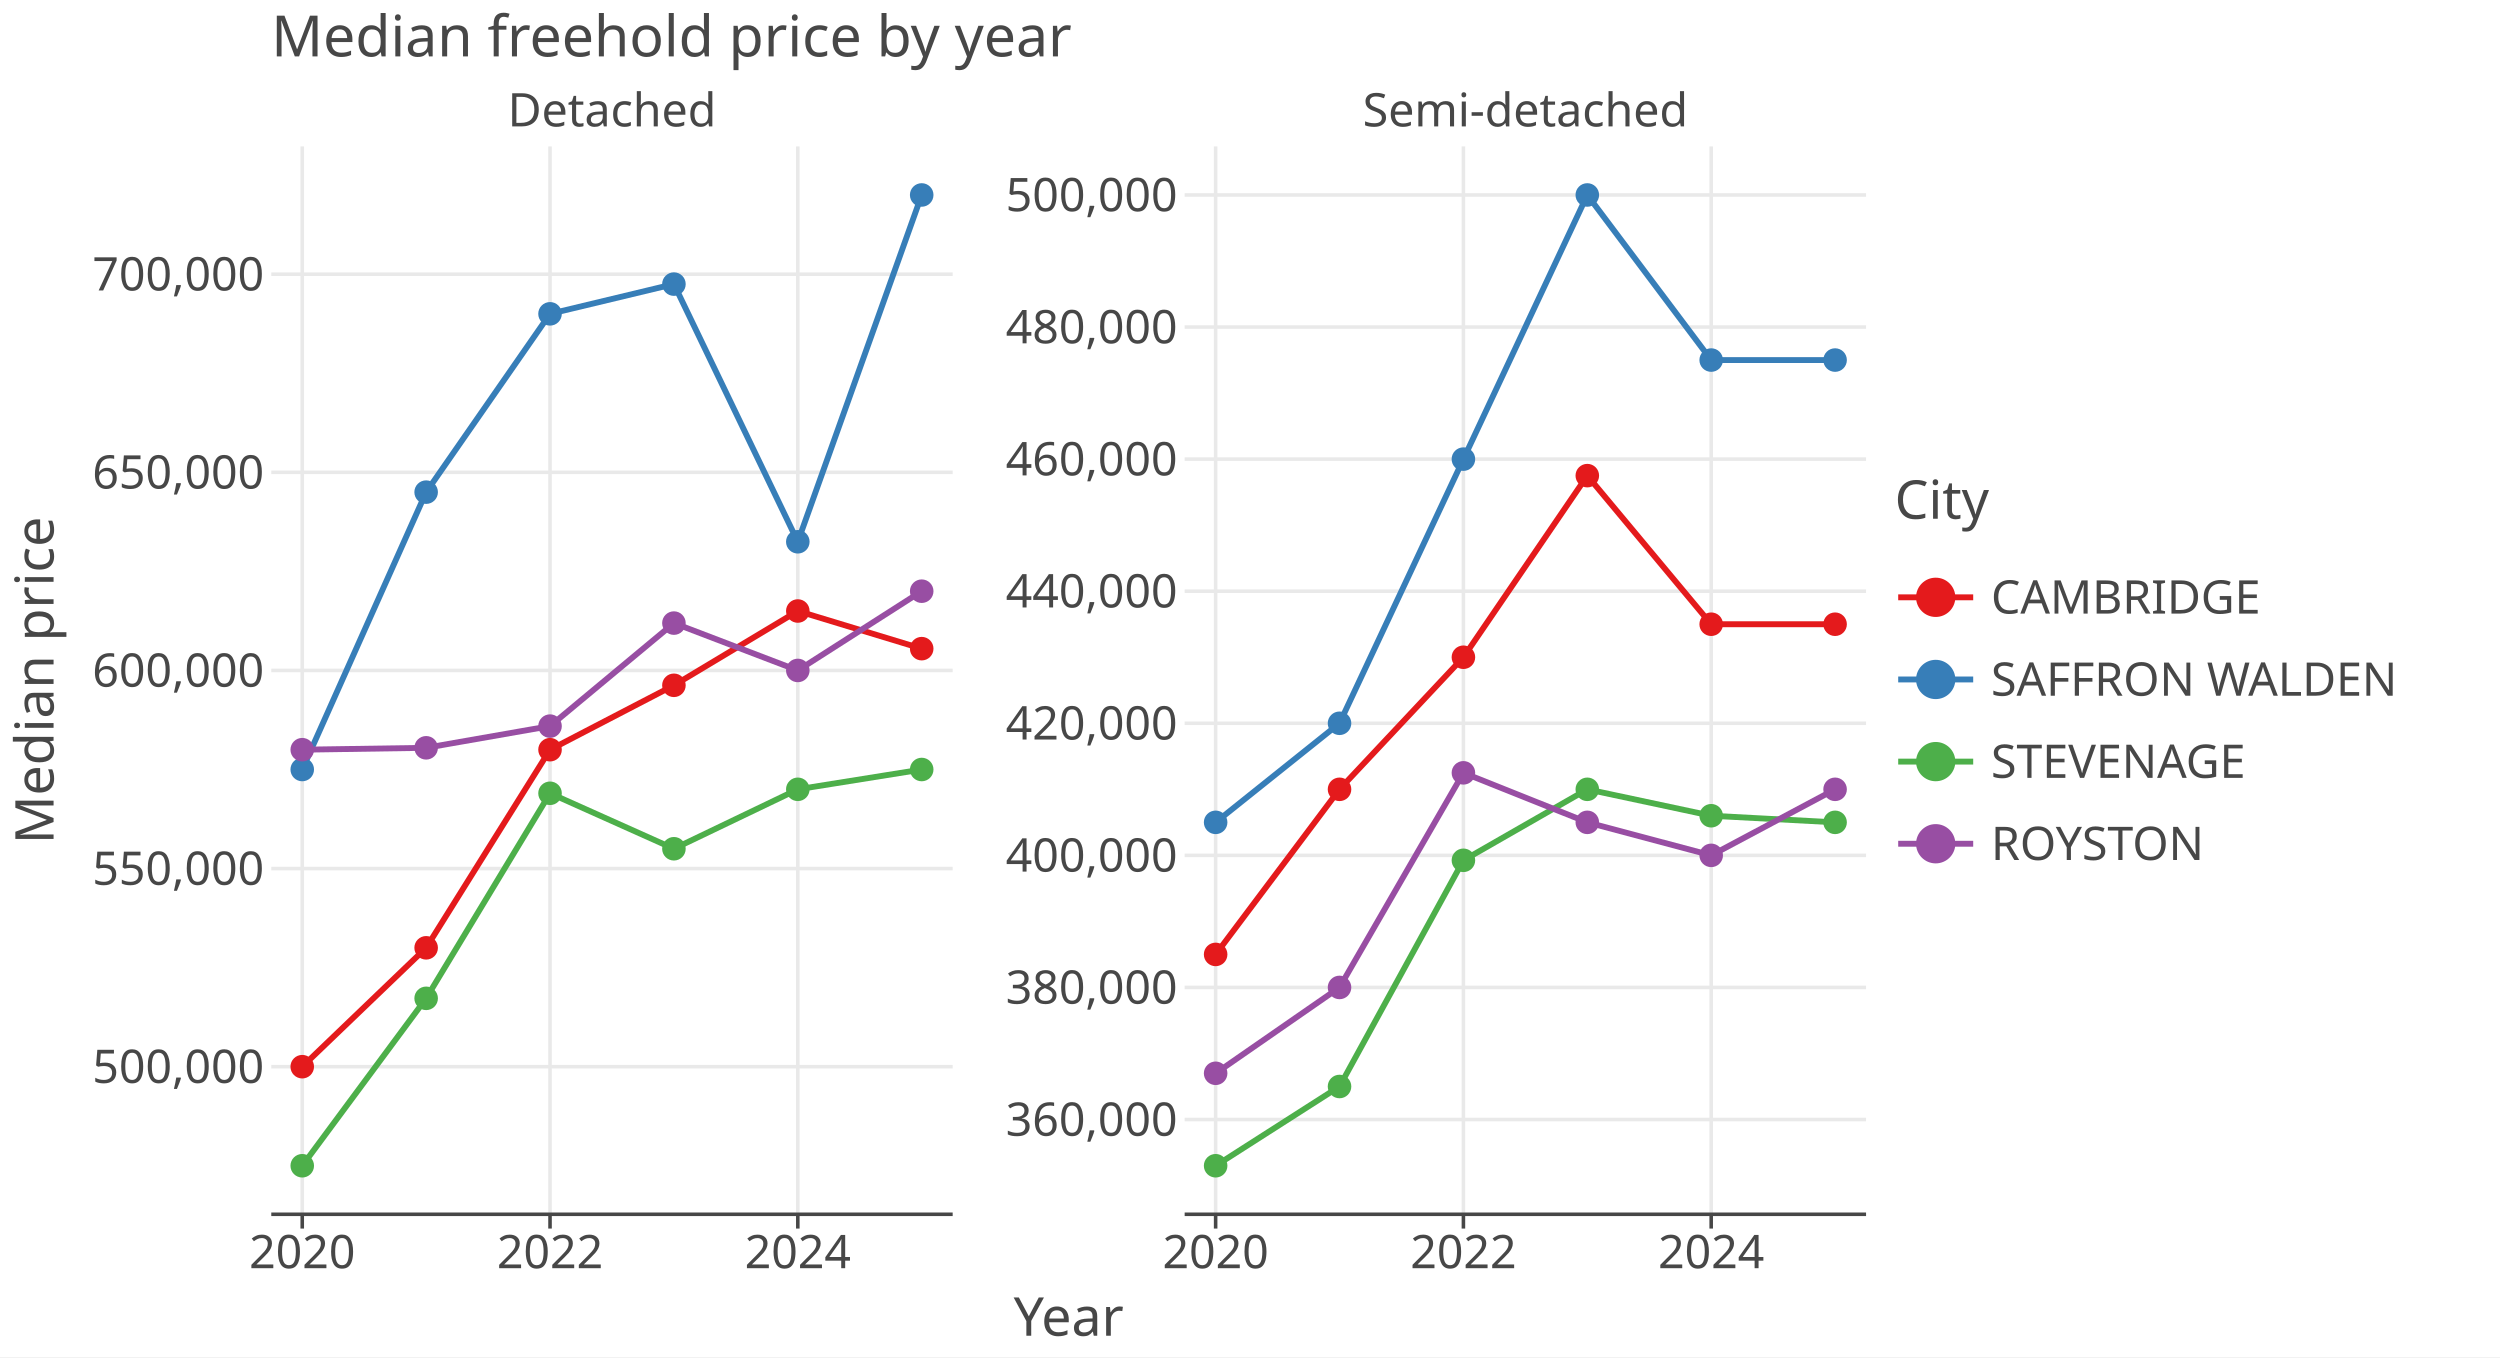
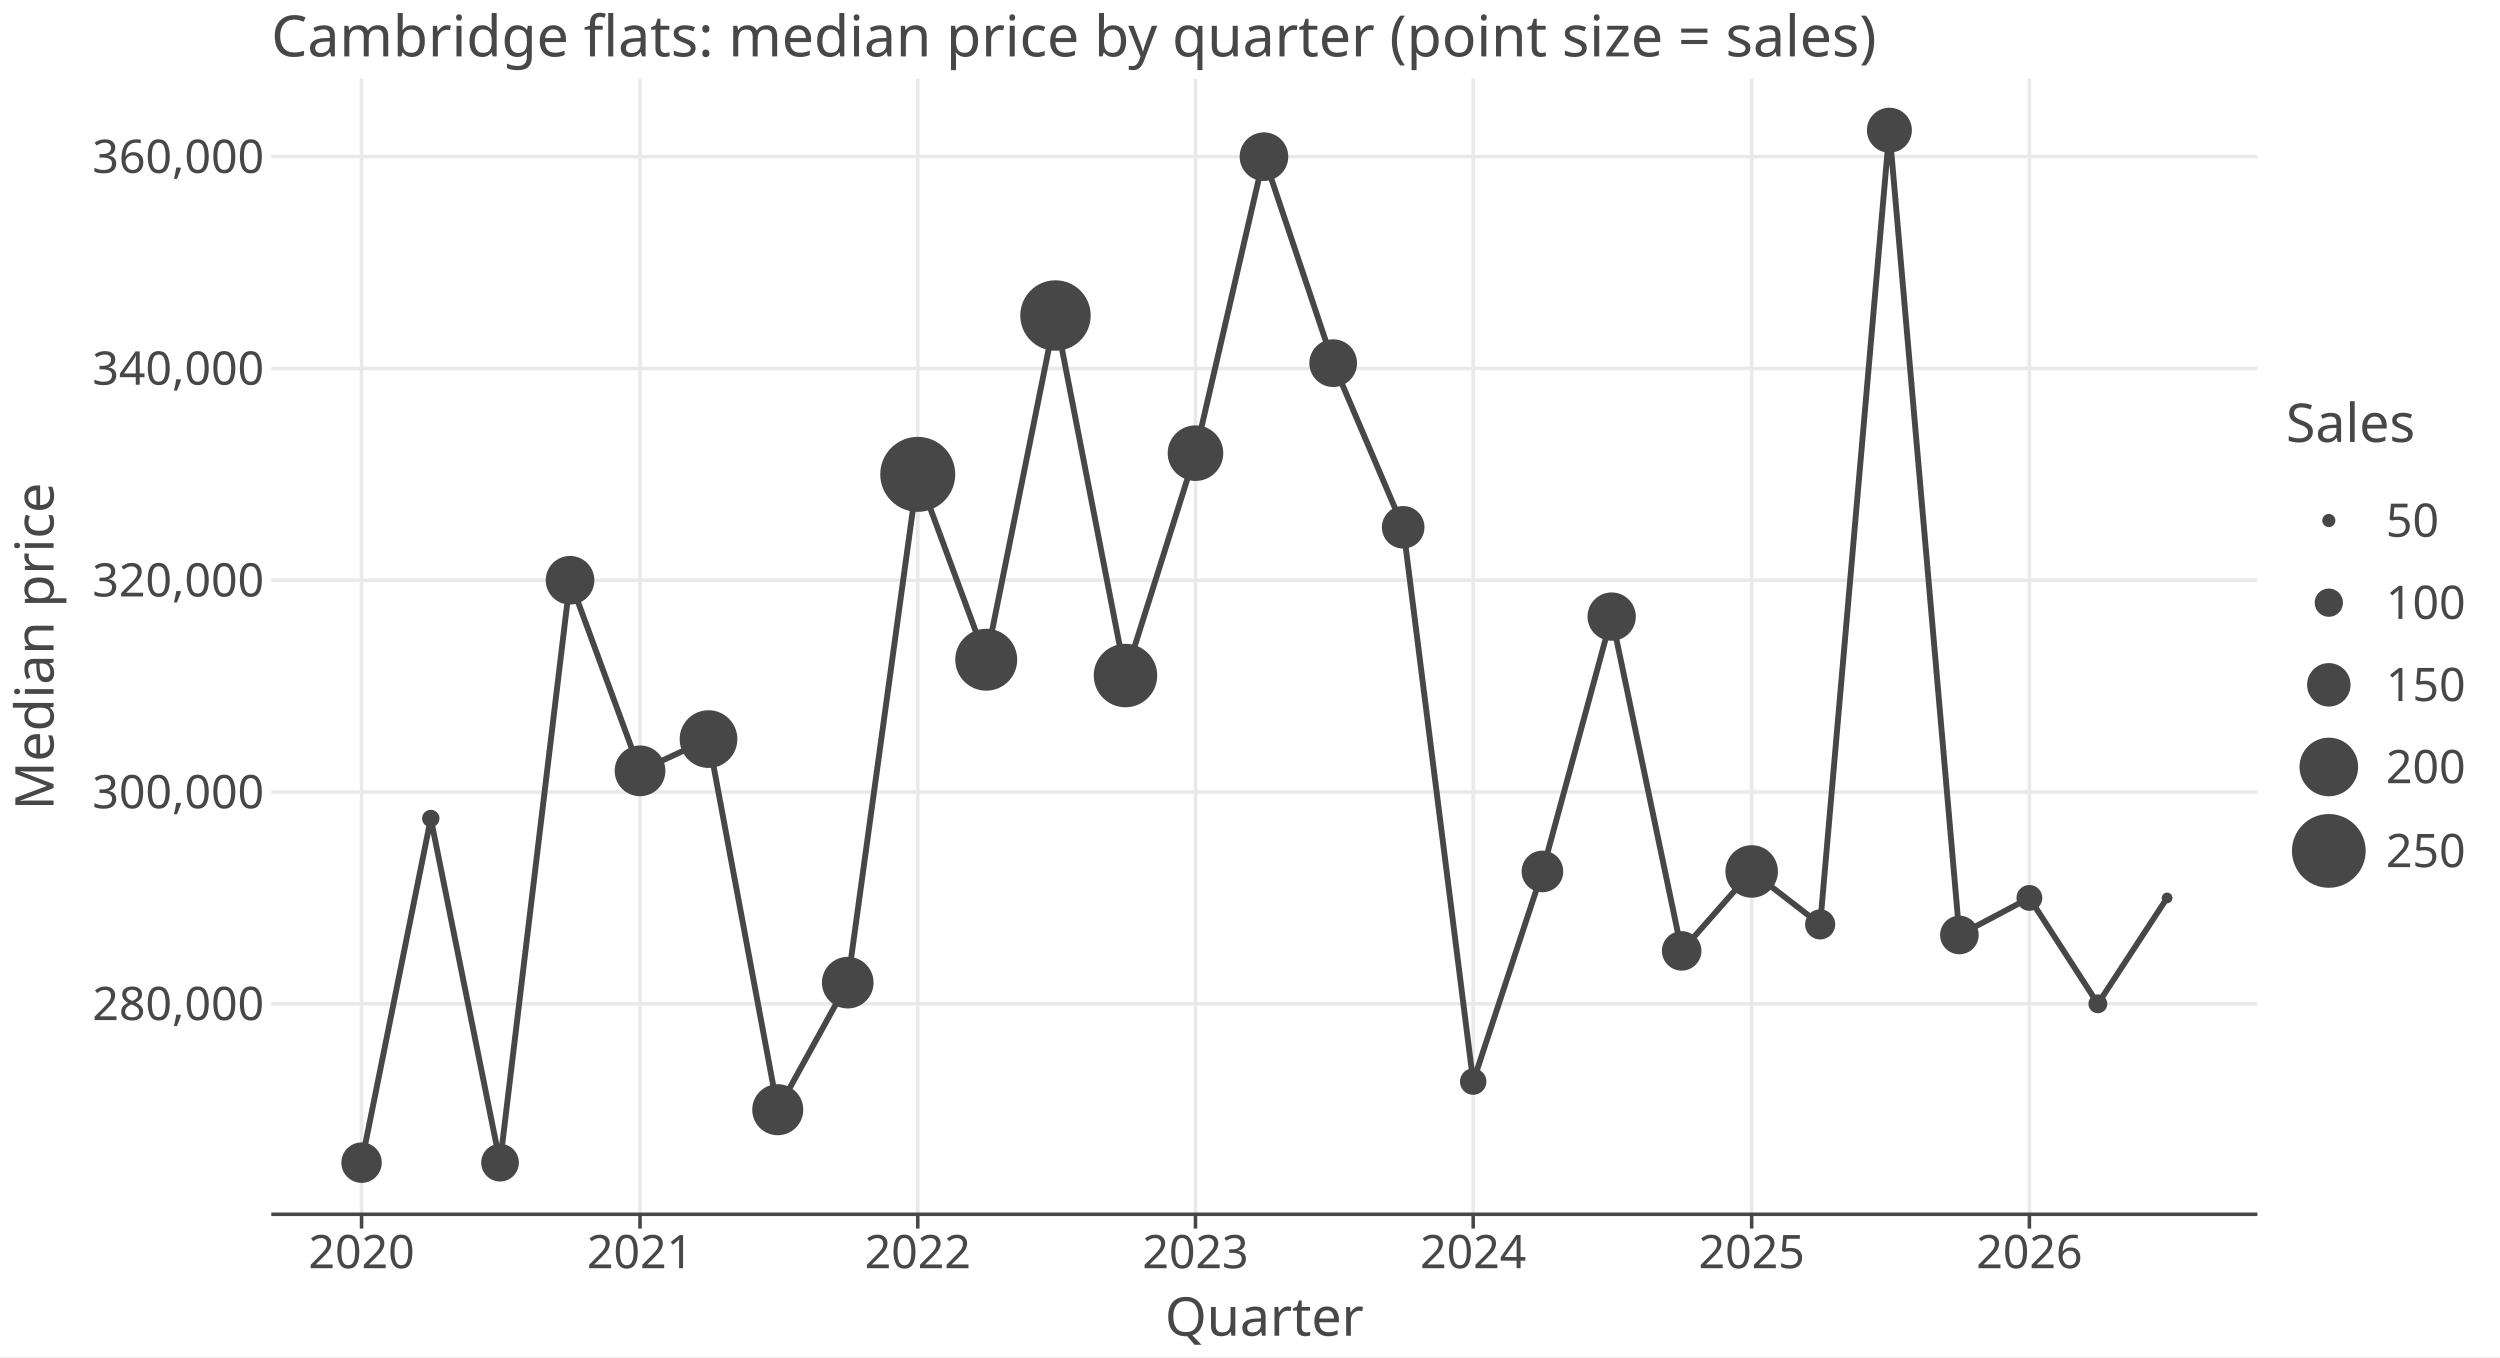
<svg xmlns="http://www.w3.org/2000/svg" display="block" class="plt-container" width="700.0" height="380.0">
  <style type="text/css">
  .plt-container {
   font-family: sans-serif;
   user-select: none;
   -webkit-user-select: none;
   -moz-user-select: none;
   -ms-user-select: none;
}
text {
   text-rendering: optimizeLegibility;
}
- #prNq7WA .plot-title {
+ #pZ6TcdP .plot-title {
fill:#474747;
font-weight: normal;
font-style: normal;
font-family: sans-serif;
font-size: 16.0px;

}
- #prNq7WA .plot-subtitle {
+ #pZ6TcdP .plot-subtitle {
fill:#474747;
font-weight: normal;
font-style: normal;
font-family: sans-serif;
font-size: 15.0px;

}
- #prNq7WA .plot-caption {
- fill:#474747;
- font-weight: normal;
- font-style: normal;
- font-family: sans-serif;
- font-size: 13.0px;
- 
- }
- #prNq7WA .plot-tag {
+ #pZ6TcdP .plot-caption {
+ fill:#474747;
+ font-weight: normal;
+ font-style: normal;
+ font-family: sans-serif;
+ font-size: 13.0px;
+ 
+ }
+ #pZ6TcdP .plot-tag {
fill:#474747;
font-weight: normal;
font-style: normal;
font-family: sans-serif;
font-size: 16.0px;

}
- #prNq7WA .hyperlink-element {
+ #pZ6TcdP .hyperlink-element {
fill:#118ed8;
font-weight: normal;
font-style: normal;

}
- #prNq7WA .legend-title {
+ #pZ6TcdP .legend-title {
fill:#474747;
font-weight: normal;
font-style: normal;
font-family: sans-serif;
font-size: 15.0px;

}
- #prNq7WA .legend-item {
- fill:#474747;
- font-weight: normal;
- font-style: normal;
- font-family: sans-serif;
- font-size: 13.0px;
- 
- }
- #prNq7WA .axis-title-x {
+ #pZ6TcdP .legend-item {
+ fill:#474747;
+ font-weight: normal;
+ font-style: normal;
+ font-family: sans-serif;
+ font-size: 13.0px;
+ 
+ }
+ #pZ6TcdP .axis-title-x {
fill:#474747;
font-weight: normal;
font-style: normal;
font-family: sans-serif;
font-size: 15.0px;

}
- #prNq7WA .axis-text-x {
- fill:#474747;
- font-weight: normal;
- font-style: normal;
- font-family: sans-serif;
- font-size: 13.0px;
- 
- }
- #dluvT5p .axis-tooltip-text-x {
+ #pZ6TcdP .axis-text-x {
+ fill:#474747;
+ font-weight: normal;
+ font-style: normal;
+ font-family: sans-serif;
+ font-size: 13.0px;
+ 
+ }
+ #du26a43 .axis-tooltip-text-x {
fill:#ffffff;
font-weight: normal;
font-style: normal;
font-family: sans-serif;
font-size: 13.0px;

}
- #prNq7WA .axis-title-y {
+ #pZ6TcdP .axis-title-y {
fill:#474747;
font-weight: normal;
font-style: normal;
font-family: sans-serif;
font-size: 15.0px;

}
- #prNq7WA .axis-text-y {
- fill:#474747;
- font-weight: normal;
- font-style: normal;
- font-family: sans-serif;
- font-size: 13.0px;
- 
- }
- #dluvT5p .axis-tooltip-text-y {
+ #pZ6TcdP .axis-text-y {
+ fill:#474747;
+ font-weight: normal;
+ font-style: normal;
+ font-family: sans-serif;
+ font-size: 13.0px;
+ 
+ }
+ #du26a43 .axis-tooltip-text-y {
fill:#ffffff;
font-weight: normal;
font-style: normal;
font-family: sans-serif;
font-size: 13.0px;

}
- #prNq7WA .facet-strip-text-x {
- fill:#474747;
- font-weight: normal;
- font-style: normal;
- font-family: sans-serif;
- font-size: 13.0px;
- 
- }
- #prNq7WA .facet-strip-text-y {
- fill:#474747;
- font-weight: normal;
- font-style: normal;
- font-family: sans-serif;
- font-size: 13.0px;
- 
- }
- #dluvT5p .tooltip-text {
- fill:#474747;
- font-weight: normal;
- font-style: normal;
- font-family: sans-serif;
- font-size: 13.0px;
- 
- }
- #dluvT5p .tooltip-title {
+ #pZ6TcdP .facet-strip-text-x {
+ fill:#474747;
+ font-weight: normal;
+ font-style: normal;
+ font-family: sans-serif;
+ font-size: 13.0px;
+ 
+ }
+ #pZ6TcdP .facet-strip-text-y {
+ fill:#474747;
+ font-weight: normal;
+ font-style: normal;
+ font-family: sans-serif;
+ font-size: 13.0px;
+ 
+ }
+ #du26a43 .tooltip-text {
+ fill:#474747;
+ font-weight: normal;
+ font-style: normal;
+ font-family: sans-serif;
+ font-size: 13.0px;
+ 
+ }
+ #du26a43 .tooltip-title {
fill:#474747;
font-weight: bold;
font-style: normal;
font-family: sans-serif;
font-size: 13.0px;

}
- #dluvT5p .tooltip-label {
+ #du26a43 .tooltip-label {
fill:#474747;
font-weight: bold;
font-style: normal;
font-family: sans-serif;
font-size: 13.0px;

}

  </style>
-   <g id="prNq7WA">
+   <g id="pZ6TcdP">
    <path fill-rule="evenodd" fill="rgb(255,255,255)" fill-opacity="1.0" d="M0.0 0.0 L0.0 380.0 L700.0 380.0 L700.0 0.0 Z">
    </path>
    <g transform="translate(21.0 22.0 ) ">
      <g>
-         <g transform="translate(54.95712 19.0 ) ">
+         <g transform="translate(54.95712 0.0 ) ">
          <g>
-             <line x1="8.672" y1="0.0" x2="8.672" y2="299.0" stroke="rgb(233,233,233)" stroke-opacity="1.0" stroke-width="1.0" fill="none">
-             </line>
-             <line x1="78.051" y1="0.0" x2="78.051" y2="299.0" stroke="rgb(233,233,233)" stroke-opacity="1.0" stroke-width="1.0" fill="none">
-             </line>
-             <line x1="147.429" y1="0.0" x2="147.429" y2="299.0" stroke="rgb(233,233,233)" stroke-opacity="1.0" stroke-width="1.0" fill="none">
-             </line>
-           </g>
-         </g>
-         <g transform="translate(54.95712 19.0 ) ">
+             <line x1="25.278" y1="0.0" x2="25.278" y2="318.0" stroke="rgb(233,233,233)" stroke-opacity="1.0" stroke-width="1.0" fill="none">
+             </line>
+             <line x1="103.252" y1="0.0" x2="103.252" y2="318.0" stroke="rgb(233,233,233)" stroke-opacity="1.0" stroke-width="1.0" fill="none">
+             </line>
+             <line x1="181.013" y1="0.0" x2="181.013" y2="318.0" stroke="rgb(233,233,233)" stroke-opacity="1.0" stroke-width="1.0" fill="none">
+             </line>
+             <line x1="258.775" y1="0.0" x2="258.775" y2="318.0" stroke="rgb(233,233,233)" stroke-opacity="1.0" stroke-width="1.0" fill="none">
+             </line>
+             <line x1="336.536" y1="0.0" x2="336.536" y2="318.0" stroke="rgb(233,233,233)" stroke-opacity="1.0" stroke-width="1.0" fill="none">
+             </line>
+             <line x1="414.511" y1="0.0" x2="414.511" y2="318.0" stroke="rgb(233,233,233)" stroke-opacity="1.0" stroke-width="1.0" fill="none">
+             </line>
+             <line x1="492.272" y1="0.0" x2="492.272" y2="318.0" stroke="rgb(233,233,233)" stroke-opacity="1.0" stroke-width="1.0" fill="none">
+             </line>
+           </g>
+         </g>
+         <g transform="translate(54.95712 0.0 ) ">
          <g>
-             <line x1="0.0" y1="257.672" x2="190.791" y2="257.672" stroke="rgb(233,233,233)" stroke-opacity="1.0" stroke-width="1.0" fill="none">
-             </line>
-             <line x1="0.0" y1="202.199" x2="190.791" y2="202.199" stroke="rgb(233,233,233)" stroke-opacity="1.0" stroke-width="1.0" fill="none">
-             </line>
-             <line x1="0.0" y1="146.725" x2="190.791" y2="146.725" stroke="rgb(233,233,233)" stroke-opacity="1.0" stroke-width="1.0" fill="none">
-             </line>
-             <line x1="0.0" y1="91.251" x2="190.791" y2="91.251" stroke="rgb(233,233,233)" stroke-opacity="1.0" stroke-width="1.0" fill="none">
-             </line>
-             <line x1="0.0" y1="35.778" x2="190.791" y2="35.778" stroke="rgb(233,233,233)" stroke-opacity="1.0" stroke-width="1.0" fill="none">
+             <line x1="0.0" y1="259.07" x2="556.111" y2="259.07" stroke="rgb(233,233,233)" stroke-opacity="1.0" stroke-width="1.0" fill="none">
+             </line>
+             <line x1="0.0" y1="199.769" x2="556.111" y2="199.769" stroke="rgb(233,233,233)" stroke-opacity="1.0" stroke-width="1.0" fill="none">
+             </line>
+             <line x1="0.0" y1="140.469" x2="556.111" y2="140.469" stroke="rgb(233,233,233)" stroke-opacity="1.0" stroke-width="1.0" fill="none">
+             </line>
+             <line x1="0.0" y1="81.168" x2="556.111" y2="81.168" stroke="rgb(233,233,233)" stroke-opacity="1.0" stroke-width="1.0" fill="none">
+             </line>
+             <line x1="0.0" y1="21.867" x2="556.111" y2="21.867" stroke="rgb(233,233,233)" stroke-opacity="1.0" stroke-width="1.0" fill="none">
            </line>
          </g>
        </g>
      </g>
-       <g clip-path="url(#ciyIF1O)" clip-bounds-jfx="[rect (54.957, 19.0), (190.791, 299.0)]">
-         <g transform="translate(54.95712 19.0 ) ">
+       <g clip-path="url(#csdDZwF)" clip-bounds-jfx="[rect (54.957, 0.0), (556.111, 318.0)]">
+         <g transform="translate(54.95712 0.0 ) ">
          <g>
            <g buffered-rendering="static">
              <g>
-                 <path d="M8.672 257.672 L8.672 257.672 L43.362 224.388 L78.051 168.914 L112.74 150.885 L147.429 130.083 L182.118 140.623 " fill="none" stroke-width="1.65" stroke="rgb(228,26,28)" stroke-opacity="1.0">
-                 </path>
-               </g>
-               <g>
-                 <path d="M8.672 174.462 L8.672 174.462 L43.362 96.799 L78.051 46.872 L112.74 38.551 L147.429 110.695 L182.118 13.591 " fill="none" stroke-width="1.65" stroke="rgb(55,126,184)" stroke-opacity="1.0">
-                 </path>
-               </g>
-               <g>
-                 <path d="M8.672 285.409 L8.672 285.409 L43.362 238.534 L78.051 181.119 L112.74 196.651 L147.429 180.009 L182.118 174.462 " fill="none" stroke-width="1.65" stroke="rgb(77,175,74)" stroke-opacity="1.0">
-                 </path>
-               </g>
-               <g>
-                 <path d="M8.672 168.914 L8.672 168.914 L43.362 168.387 L78.051 162.313 L112.74 133.467 L147.429 146.725 L182.118 124.535 " fill="none" stroke-width="1.65" stroke="rgb(152,78,163)" stroke-opacity="1.0">
+                 <path d="M25.278 303.545 L25.278 303.545 L44.665 207.182 L64.052 303.545 L83.652 140.469 L103.252 193.839 L122.426 184.944 L141.813 288.72 L161.413 253.14 L181.013 110.818 L200.188 162.721 L219.575 66.343 L239.175 167.154 L258.775 104.888 L277.949 21.867 L297.336 79.685 L316.936 125.643 L336.536 280.848 L355.923 222.007 L375.31 150.647 L394.91 244.245 L414.511 222.007 L433.685 236.832 L453.072 14.455 L472.672 239.797 L492.272 229.42 L511.446 259.07 L530.833 229.42 " fill="none" stroke-width="1.65" stroke="rgb(71,71,71)" stroke-opacity="1.0">
                </path>
              </g>
            </g>
            <g buffered-rendering="static">
              <g>
                <g>
-                   <circle fill="#e41a1c" stroke="#000000" stroke-opacity="0.0" stroke-width="0.0" cx="112.74" cy="150.885" r="3.3" />
-                   <circle fill="#377eb8" stroke="#000000" stroke-opacity="0.0" stroke-width="0.0" cx="182.118" cy="13.591" r="3.3" />
-                   <circle fill="#4daf4a" stroke="#000000" stroke-opacity="0.0" stroke-width="0.0" cx="78.051" cy="181.119" r="3.3" />
-                   <circle fill="#e41a1c" stroke="#000000" stroke-opacity="0.0" stroke-width="0.0" cx="78.051" cy="168.914" r="3.3" />
-                   <circle fill="#4daf4a" stroke="#000000" stroke-opacity="0.0" stroke-width="0.0" cx="8.672" cy="285.409" r="3.3" />
-                   <circle fill="#377eb8" stroke="#000000" stroke-opacity="0.0" stroke-width="0.0" cx="8.672" cy="174.462" r="3.3" />
-                   <circle fill="#e41a1c" stroke="#000000" stroke-opacity="0.0" stroke-width="0.0" cx="147.429" cy="130.083" r="3.3" />
-                   <circle fill="#984ea3" stroke="#000000" stroke-opacity="0.0" stroke-width="0.0" cx="112.74" cy="133.467" r="3.3" />
-                   <circle fill="#984ea3" stroke="#000000" stroke-opacity="0.0" stroke-width="0.0" cx="147.429" cy="146.725" r="3.3" />
-                   <circle fill="#4daf4a" stroke="#000000" stroke-opacity="0.0" stroke-width="0.0" cx="147.429" cy="180.009" r="3.3" />
-                   <circle fill="#377eb8" stroke="#000000" stroke-opacity="0.0" stroke-width="0.0" cx="112.74" cy="38.551" r="3.3" />
-                   <circle fill="#e41a1c" stroke="#000000" stroke-opacity="0.0" stroke-width="0.0" cx="182.118" cy="140.623" r="3.3" />
-                   <circle fill="#984ea3" stroke="#000000" stroke-opacity="0.0" stroke-width="0.0" cx="8.672" cy="168.914" r="3.3" />
-                   <circle fill="#377eb8" stroke="#000000" stroke-opacity="0.0" stroke-width="0.0" cx="147.429" cy="110.695" r="3.3" />
-                   <circle fill="#377eb8" stroke="#000000" stroke-opacity="0.0" stroke-width="0.0" cx="43.362" cy="96.799" r="3.3" />
-                   <circle fill="#377eb8" stroke="#000000" stroke-opacity="0.0" stroke-width="0.0" cx="78.051" cy="46.872" r="3.3" />
-                   <circle fill="#e41a1c" stroke="#000000" stroke-opacity="0.0" stroke-width="0.0" cx="8.672" cy="257.672" r="3.3" />
-                   <circle fill="#e41a1c" stroke="#000000" stroke-opacity="0.0" stroke-width="0.0" cx="43.362" cy="224.388" r="3.3" />
-                   <circle fill="#984ea3" stroke="#000000" stroke-opacity="0.0" stroke-width="0.0" cx="78.051" cy="162.313" r="3.3" />
-                   <circle fill="#4daf4a" stroke="#000000" stroke-opacity="0.0" stroke-width="0.0" cx="43.362" cy="238.534" r="3.3" />
-                   <circle fill="#4daf4a" stroke="#000000" stroke-opacity="0.0" stroke-width="0.0" cx="182.118" cy="174.462" r="3.3" />
-                   <circle fill="#984ea3" stroke="#000000" stroke-opacity="0.0" stroke-width="0.0" cx="43.362" cy="168.387" r="3.3" />
-                   <circle fill="#984ea3" stroke="#000000" stroke-opacity="0.0" stroke-width="0.0" cx="182.118" cy="124.535" r="3.3" />
-                   <circle fill="#4daf4a" stroke="#000000" stroke-opacity="0.0" stroke-width="0.0" cx="112.74" cy="196.651" r="3.3" />
+                   <circle fill="#474747" stroke="#000000" stroke-opacity="0.0" stroke-width="0.0" cx="25.278" cy="303.545" r="5.66" />
+                   <circle fill="#474747" stroke="#000000" stroke-opacity="0.0" stroke-width="0.0" cx="44.665" cy="207.182" r="2.434" />
+                   <circle fill="#474747" stroke="#000000" stroke-opacity="0.0" stroke-width="0.0" cx="64.052" cy="303.545" r="5.278" />
+                   <circle fill="#474747" stroke="#000000" stroke-opacity="0.0" stroke-width="0.0" cx="83.652" cy="140.469" r="6.807" />
+                   <circle fill="#474747" stroke="#000000" stroke-opacity="0.0" stroke-width="0.0" cx="103.252" cy="193.839" r="7.104" />
+                   <circle fill="#474747" stroke="#000000" stroke-opacity="0.0" stroke-width="0.0" cx="122.426" cy="184.944" r="8.08" />
+                   <circle fill="#474747" stroke="#000000" stroke-opacity="0.0" stroke-width="0.0" cx="141.813" cy="288.72" r="7.146" />
+                   <circle fill="#474747" stroke="#000000" stroke-opacity="0.0" stroke-width="0.0" cx="161.413" cy="253.14" r="7.231" />
+                   <circle fill="#474747" stroke="#000000" stroke-opacity="0.0" stroke-width="0.0" cx="181.013" cy="110.818" r="10.5" />
+                   <circle fill="#474747" stroke="#000000" stroke-opacity="0.0" stroke-width="0.0" cx="200.188" cy="162.721" r="8.675" />
+                   <circle fill="#474747" stroke="#000000" stroke-opacity="0.0" stroke-width="0.0" cx="219.575" cy="66.343" r="9.863" />
+                   <circle fill="#474747" stroke="#000000" stroke-opacity="0.0" stroke-width="0.0" cx="239.175" cy="167.154" r="8.887" />
+                   <circle fill="#474747" stroke="#000000" stroke-opacity="0.0" stroke-width="0.0" cx="258.775" cy="104.888" r="7.783" />
+                   <circle fill="#474747" stroke="#000000" stroke-opacity="0.0" stroke-width="0.0" cx="277.949" cy="21.867" r="6.807" />
+                   <circle fill="#474747" stroke="#000000" stroke-opacity="0.0" stroke-width="0.0" cx="297.336" cy="79.685" r="6.679" />
+                   <circle fill="#474747" stroke="#000000" stroke-opacity="0.0" stroke-width="0.0" cx="316.936" cy="125.643" r="5.958" />
+                   <circle fill="#474747" stroke="#000000" stroke-opacity="0.0" stroke-width="0.0" cx="336.536" cy="280.848" r="3.708" />
+                   <circle fill="#474747" stroke="#000000" stroke-opacity="0.0" stroke-width="0.0" cx="355.923" cy="222.007" r="5.83" />
+                   <circle fill="#474747" stroke="#000000" stroke-opacity="0.0" stroke-width="0.0" cx="375.31" cy="150.647" r="6.764" />
+                   <circle fill="#474747" stroke="#000000" stroke-opacity="0.0" stroke-width="0.0" cx="394.91" cy="244.245" r="5.533" />
+                   <circle fill="#474747" stroke="#000000" stroke-opacity="0.0" stroke-width="0.0" cx="414.511" cy="222.007" r="7.358" />
+                   <circle fill="#474747" stroke="#000000" stroke-opacity="0.0" stroke-width="0.0" cx="433.685" cy="236.832" r="4.217" />
+                   <circle fill="#474747" stroke="#000000" stroke-opacity="0.0" stroke-width="0.0" cx="453.072" cy="14.455" r="6.297" />
+                   <circle fill="#474747" stroke="#000000" stroke-opacity="0.0" stroke-width="0.0" cx="472.672" cy="239.797" r="5.406" />
+                   <circle fill="#474747" stroke="#000000" stroke-opacity="0.0" stroke-width="0.0" cx="492.272" cy="229.42" r="3.623" />
+                   <circle fill="#474747" stroke="#000000" stroke-opacity="0.0" stroke-width="0.0" cx="511.446" cy="259.07" r="2.646" />
+                   <circle fill="#474747" stroke="#000000" stroke-opacity="0.0" stroke-width="0.0" cx="530.833" cy="229.42" r="1.5" />
                </g>
              </g>
            </g>
          </g>
        </g>
        <defs>
-           <clipPath id="cUyR7GL">
-             <rect x="54.957" y="19.0" width="190.791" height="299.0">
+           <clipPath id="cwlNaE6">
+             <rect x="54.957" y="0.0" width="556.111" height="318.0">
            </rect>
          </clipPath>
        </defs>
        <defs>
-           <clipPath id="ciyIF1O">
-             <rect x="54.957" y="19.0" width="190.791" height="299.0">
+           <clipPath id="csdDZwF">
+             <rect x="54.957" y="0.0" width="556.111" height="318.0">
            </rect>
          </clipPath>
        </defs>
      </g>
      <g>
        <g transform="translate(54.95712 318.0 ) ">
-           <g transform="translate(8.672302 0.0 ) ">
+           <g transform="translate(25.27776 0.0 ) ">
            <line stroke-width="1.0" stroke="rgb(71,71,71)" stroke-opacity="1.0" x2="0.0" y2="4.0">
            </line>
            <g transform="translate(0.0 6.0 ) ">
              <text style="font-size:13.0px;" y="0.0" class="axis-text-x" text-anchor="middle" dy="0.7em">
                <tspan>2020</tspan>
              </text>
            </g>
          </g>
-           <g transform="translate(78.05072 0.0 ) ">
+           <g transform="translate(103.2521 0.0 ) ">
+             <line stroke-width="1.0" stroke="rgb(71,71,71)" stroke-opacity="1.0" x2="0.0" y2="4.0">
+             </line>
+             <g transform="translate(0.0 6.0 ) ">
+               <text style="font-size:13.0px;" y="0.0" class="axis-text-x" text-anchor="middle" dy="0.7em">
+                 <tspan>2021</tspan>
+               </text>
+             </g>
+           </g>
+           <g transform="translate(181.0135 0.0 ) ">
            <line stroke-width="1.0" stroke="rgb(71,71,71)" stroke-opacity="1.0" x2="0.0" y2="4.0">
            </line>
            <g transform="translate(0.0 6.0 ) ">
              <text style="font-size:13.0px;" y="0.0" class="axis-text-x" text-anchor="middle" dy="0.7em">
                <tspan>2022</tspan>
              </text>
            </g>
          </g>
-           <g transform="translate(147.4291 0.0 ) ">
+           <g transform="translate(258.7748 0.0 ) ">
+             <line stroke-width="1.0" stroke="rgb(71,71,71)" stroke-opacity="1.0" x2="0.0" y2="4.0">
+             </line>
+             <g transform="translate(0.0 6.0 ) ">
+               <text style="font-size:13.0px;" y="0.0" class="axis-text-x" text-anchor="middle" dy="0.7em">
+                 <tspan>2023</tspan>
+               </text>
+             </g>
+           </g>
+           <g transform="translate(336.5362 0.0 ) ">
            <line stroke-width="1.0" stroke="rgb(71,71,71)" stroke-opacity="1.0" x2="0.0" y2="4.0">
            </line>
            <g transform="translate(0.0 6.0 ) ">
              <text style="font-size:13.0px;" y="0.0" class="axis-text-x" text-anchor="middle" dy="0.7em">
                <tspan>2024</tspan>
              </text>
            </g>
          </g>
-           <line x1="0.0" y1="0.0" x2="190.791" y2="0.0" stroke-width="1.0" stroke="rgb(71,71,71)" stroke-opacity="1.0">
+           <g transform="translate(414.5106 0.0 ) ">
+             <line stroke-width="1.0" stroke="rgb(71,71,71)" stroke-opacity="1.0" x2="0.0" y2="4.0">
+             </line>
+             <g transform="translate(0.0 6.0 ) ">
+               <text style="font-size:13.0px;" y="0.0" class="axis-text-x" text-anchor="middle" dy="0.7em">
+                 <tspan>2025</tspan>
+               </text>
+             </g>
+           </g>
+           <g transform="translate(492.2719 0.0 ) ">
+             <line stroke-width="1.0" stroke="rgb(71,71,71)" stroke-opacity="1.0" x2="0.0" y2="4.0">
+             </line>
+             <g transform="translate(0.0 6.0 ) ">
+               <text style="font-size:13.0px;" y="0.0" class="axis-text-x" text-anchor="middle" dy="0.7em">
+                 <tspan>2026</tspan>
+               </text>
+             </g>
+           </g>
+           <line x1="0.0" y1="0.0" x2="556.111" y2="0.0" stroke-width="1.0" stroke="rgb(71,71,71)" stroke-opacity="1.0">
          </line>
        </g>
-         <g transform="translate(54.95712 19.0 ) ">
-           <g transform="translate(0.0 257.6723 ) ">
+         <g transform="translate(54.95712 0.0 ) ">
+           <g transform="translate(0.0 259.0699 ) ">
            <g transform="translate(-2.0 0.0 ) ">
              <text style="font-size:13.0px;" y="0.0" class="axis-text-y" text-anchor="end" dy="0.35em">
-                 <tspan>500,000</tspan>
-               </text>
-             </g>
-           </g>
-           <g transform="translate(0.0 202.1986 ) ">
+                 <tspan>280,000</tspan>
+               </text>
+             </g>
+           </g>
+           <g transform="translate(0.0 199.7692 ) ">
            <g transform="translate(-2.0 0.0 ) ">
              <text style="font-size:13.0px;" y="0.0" class="axis-text-y" text-anchor="end" dy="0.35em">
-                 <tspan>550,000</tspan>
-               </text>
-             </g>
-           </g>
-           <g transform="translate(0.0 146.7249 ) ">
+                 <tspan>300,000</tspan>
+               </text>
+             </g>
+           </g>
+           <g transform="translate(0.0 140.4685 ) ">
            <g transform="translate(-2.0 0.0 ) ">
              <text style="font-size:13.0px;" y="0.0" class="axis-text-y" text-anchor="end" dy="0.35em">
-                 <tspan>600,000</tspan>
-               </text>
-             </g>
-           </g>
-           <g transform="translate(0.0 91.25127 ) ">
+                 <tspan>320,000</tspan>
+               </text>
+             </g>
+           </g>
+           <g transform="translate(0.0 81.16783 ) ">
            <g transform="translate(-2.0 0.0 ) ">
              <text style="font-size:13.0px;" y="0.0" class="axis-text-y" text-anchor="end" dy="0.35em">
-                 <tspan>650,000</tspan>
-               </text>
-             </g>
-           </g>
-           <g transform="translate(0.0 35.7776 ) ">
-             <g transform="translate(-2.0 0.0 ) ">
-               <text style="font-size:13.0px;" y="0.0" class="axis-text-y" text-anchor="end" dy="0.35em">
-                 <tspan>700,000</tspan>
-               </text>
-             </g>
-           </g>
-         </g>
-       </g>
-       <g transform="translate(150.3524 13.4 ) ">
-         <text style="font-size:13.0px;" y="0.0" class="facet-strip-text-x" text-anchor="middle">
-           <tspan>Detached</tspan>
-         </text>
-       </g>
-     </g>
-     <g transform="translate(21.0 22.0 ) ">
-       <g>
-         <g transform="translate(310.7049 19.0 ) ">
-           <g>
-             <line x1="8.672" y1="0.0" x2="8.672" y2="299.0" stroke="rgb(233,233,233)" stroke-opacity="1.0" stroke-width="1.0" fill="none">
-             </line>
-             <line x1="78.051" y1="0.0" x2="78.051" y2="299.0" stroke="rgb(233,233,233)" stroke-opacity="1.0" stroke-width="1.0" fill="none">
-             </line>
-             <line x1="147.429" y1="0.0" x2="147.429" y2="299.0" stroke="rgb(233,233,233)" stroke-opacity="1.0" stroke-width="1.0" fill="none">
-             </line>
-           </g>
-         </g>
-         <g transform="translate(310.7049 19.0 ) ">
-           <g>
-             <line x1="0.0" y1="272.465" x2="190.791" y2="272.465" stroke="rgb(233,233,233)" stroke-opacity="1.0" stroke-width="1.0" fill="none">
-             </line>
-             <line x1="0.0" y1="235.483" x2="190.791" y2="235.483" stroke="rgb(233,233,233)" stroke-opacity="1.0" stroke-width="1.0" fill="none">
-             </line>
-             <line x1="0.0" y1="198.501" x2="190.791" y2="198.501" stroke="rgb(233,233,233)" stroke-opacity="1.0" stroke-width="1.0" fill="none">
-             </line>
-             <line x1="0.0" y1="161.519" x2="190.791" y2="161.519" stroke="rgb(233,233,233)" stroke-opacity="1.0" stroke-width="1.0" fill="none">
-             </line>
-             <line x1="0.0" y1="124.537" x2="190.791" y2="124.537" stroke="rgb(233,233,233)" stroke-opacity="1.0" stroke-width="1.0" fill="none">
-             </line>
-             <line x1="0.0" y1="87.555" x2="190.791" y2="87.555" stroke="rgb(233,233,233)" stroke-opacity="1.0" stroke-width="1.0" fill="none">
-             </line>
-             <line x1="0.0" y1="50.573" x2="190.791" y2="50.573" stroke="rgb(233,233,233)" stroke-opacity="1.0" stroke-width="1.0" fill="none">
-             </line>
-             <line x1="0.0" y1="13.591" x2="190.791" y2="13.591" stroke="rgb(233,233,233)" stroke-opacity="1.0" stroke-width="1.0" fill="none">
-             </line>
-           </g>
-         </g>
-       </g>
-       <g clip-path="url(#cuGTyw9)" clip-bounds-jfx="[rect (310.705, 19.0), (190.791, 299.0)]">
-         <g transform="translate(310.7049 19.0 ) ">
-           <g>
-             <g buffered-rendering="static">
-               <g>
-                 <path d="M8.672 226.238 L8.672 226.238 L43.362 180.01 L78.051 143.028 L112.74 92.178 L147.429 133.783 L182.118 133.783 " fill="none" stroke-width="1.65" stroke="rgb(228,26,28)" stroke-opacity="1.0">
-                 </path>
-               </g>
-               <g>
-                 <path d="M8.672 189.256 L8.672 189.256 L43.362 161.519 L78.051 87.555 L112.74 13.591 L147.429 59.818 L182.118 59.818 " fill="none" stroke-width="1.65" stroke="rgb(55,126,184)" stroke-opacity="1.0">
-                 </path>
-               </g>
-               <g>
-                 <path d="M8.672 285.409 L8.672 285.409 L43.362 263.22 L78.051 199.888 L112.74 180.01 L147.429 187.407 L182.118 189.256 " fill="none" stroke-width="1.65" stroke="rgb(77,175,74)" stroke-opacity="1.0">
-                 </path>
-               </g>
-               <g>
-                 <path d="M8.672 259.522 L8.672 259.522 L43.362 235.483 L78.051 175.392 L112.74 189.256 L147.429 198.501 L182.118 180.01 " fill="none" stroke-width="1.65" stroke="rgb(152,78,163)" stroke-opacity="1.0">
-                 </path>
-               </g>
-             </g>
-             <g buffered-rendering="static">
-               <g>
-                 <g>
-                   <circle fill="#984ea3" stroke="#000000" stroke-opacity="0.0" stroke-width="0.0" cx="43.362" cy="235.483" r="3.3" />
-                   <circle fill="#984ea3" stroke="#000000" stroke-opacity="0.0" stroke-width="0.0" cx="182.118" cy="180.01" r="3.3" />
-                   <circle fill="#377eb8" stroke="#000000" stroke-opacity="0.0" stroke-width="0.0" cx="147.429" cy="59.818" r="3.3" />
-                   <circle fill="#377eb8" stroke="#000000" stroke-opacity="0.0" stroke-width="0.0" cx="78.051" cy="87.555" r="3.3" />
-                   <circle fill="#984ea3" stroke="#000000" stroke-opacity="0.0" stroke-width="0.0" cx="147.429" cy="198.501" r="3.3" />
-                   <circle fill="#984ea3" stroke="#000000" stroke-opacity="0.0" stroke-width="0.0" cx="112.74" cy="189.256" r="3.3" />
-                   <circle fill="#4daf4a" stroke="#000000" stroke-opacity="0.0" stroke-width="0.0" cx="147.429" cy="187.407" r="3.3" />
-                   <circle fill="#4daf4a" stroke="#000000" stroke-opacity="0.0" stroke-width="0.0" cx="8.672" cy="285.409" r="3.3" />
-                   <circle fill="#e41a1c" stroke="#000000" stroke-opacity="0.0" stroke-width="0.0" cx="8.672" cy="226.238" r="3.3" />
-                   <circle fill="#4daf4a" stroke="#000000" stroke-opacity="0.0" stroke-width="0.0" cx="43.362" cy="263.22" r="3.3" />
-                   <circle fill="#377eb8" stroke="#000000" stroke-opacity="0.0" stroke-width="0.0" cx="182.118" cy="59.818" r="3.3" />
-                   <circle fill="#e41a1c" stroke="#000000" stroke-opacity="0.0" stroke-width="0.0" cx="147.429" cy="133.783" r="3.3" />
-                   <circle fill="#4daf4a" stroke="#000000" stroke-opacity="0.0" stroke-width="0.0" cx="78.051" cy="199.888" r="3.3" />
-                   <circle fill="#984ea3" stroke="#000000" stroke-opacity="0.0" stroke-width="0.0" cx="8.672" cy="259.522" r="3.3" />
-                   <circle fill="#984ea3" stroke="#000000" stroke-opacity="0.0" stroke-width="0.0" cx="78.051" cy="175.392" r="3.3" />
-                   <circle fill="#e41a1c" stroke="#000000" stroke-opacity="0.0" stroke-width="0.0" cx="43.362" cy="180.01" r="3.3" />
-                   <circle fill="#377eb8" stroke="#000000" stroke-opacity="0.0" stroke-width="0.0" cx="43.362" cy="161.519" r="3.3" />
-                   <circle fill="#4daf4a" stroke="#000000" stroke-opacity="0.0" stroke-width="0.0" cx="182.118" cy="189.256" r="3.3" />
-                   <circle fill="#e41a1c" stroke="#000000" stroke-opacity="0.0" stroke-width="0.0" cx="78.051" cy="143.028" r="3.3" />
-                   <circle fill="#377eb8" stroke="#000000" stroke-opacity="0.0" stroke-width="0.0" cx="112.74" cy="13.591" r="3.3" />
-                   <circle fill="#e41a1c" stroke="#000000" stroke-opacity="0.0" stroke-width="0.0" cx="112.74" cy="92.178" r="3.3" />
-                   <circle fill="#377eb8" stroke="#000000" stroke-opacity="0.0" stroke-width="0.0" cx="8.672" cy="189.256" r="3.3" />
-                   <circle fill="#4daf4a" stroke="#000000" stroke-opacity="0.0" stroke-width="0.0" cx="112.74" cy="180.01" r="3.3" />
-                   <circle fill="#e41a1c" stroke="#000000" stroke-opacity="0.0" stroke-width="0.0" cx="182.118" cy="133.783" r="3.3" />
-                 </g>
-               </g>
-             </g>
-           </g>
-         </g>
-         <defs>
-           <clipPath id="cGN5Nc2">
-             <rect x="310.705" y="19.0" width="190.791" height="299.0">
-             </rect>
-           </clipPath>
-         </defs>
-         <defs>
-           <clipPath id="cuGTyw9">
-             <rect x="310.705" y="19.0" width="190.791" height="299.0">
-             </rect>
-           </clipPath>
-         </defs>
-       </g>
-       <g>
-         <g transform="translate(310.7049 318.0 ) ">
-           <g transform="translate(8.672302 0.0 ) ">
-             <line stroke-width="1.0" stroke="rgb(71,71,71)" stroke-opacity="1.0" x2="0.0" y2="4.0">
-             </line>
-             <g transform="translate(0.0 6.0 ) ">
-               <text style="font-size:13.0px;" y="0.0" class="axis-text-x" text-anchor="middle" dy="0.7em">
-                 <tspan>2020</tspan>
-               </text>
-             </g>
-           </g>
-           <g transform="translate(78.05072 0.0 ) ">
-             <line stroke-width="1.0" stroke="rgb(71,71,71)" stroke-opacity="1.0" x2="0.0" y2="4.0">
-             </line>
-             <g transform="translate(0.0 6.0 ) ">
-               <text style="font-size:13.0px;" y="0.0" class="axis-text-x" text-anchor="middle" dy="0.7em">
-                 <tspan>2022</tspan>
-               </text>
-             </g>
-           </g>
-           <g transform="translate(147.4291 0.0 ) ">
-             <line stroke-width="1.0" stroke="rgb(71,71,71)" stroke-opacity="1.0" x2="0.0" y2="4.0">
-             </line>
-             <g transform="translate(0.0 6.0 ) ">
-               <text style="font-size:13.0px;" y="0.0" class="axis-text-x" text-anchor="middle" dy="0.7em">
-                 <tspan>2024</tspan>
-               </text>
-             </g>
-           </g>
-           <line x1="0.0" y1="0.0" x2="190.791" y2="0.0" stroke-width="1.0" stroke="rgb(71,71,71)" stroke-opacity="1.0">
-           </line>
-         </g>
-         <g transform="translate(310.7049 19.0 ) ">
-           <g transform="translate(0.0 272.4654 ) ">
+                 <tspan>340,000</tspan>
+               </text>
+             </g>
+           </g>
+           <g transform="translate(0.0 21.86713 ) ">
            <g transform="translate(-2.0 0.0 ) ">
              <text style="font-size:13.0px;" y="0.0" class="axis-text-y" text-anchor="end" dy="0.35em">
                <tspan>360,000</tspan>
              </text>
            </g>
          </g>
-           <g transform="translate(0.0 235.4833 ) ">
-             <g transform="translate(-2.0 0.0 ) ">
-               <text style="font-size:13.0px;" y="0.0" class="axis-text-y" text-anchor="end" dy="0.35em">
-                 <tspan>380,000</tspan>
-               </text>
-             </g>
-           </g>
-           <g transform="translate(0.0 198.5012 ) ">
-             <g transform="translate(-2.0 0.0 ) ">
-               <text style="font-size:13.0px;" y="0.0" class="axis-text-y" text-anchor="end" dy="0.35em">
-                 <tspan>400,000</tspan>
-               </text>
-             </g>
-           </g>
-           <g transform="translate(0.0 161.5192 ) ">
-             <g transform="translate(-2.0 0.0 ) ">
-               <text style="font-size:13.0px;" y="0.0" class="axis-text-y" text-anchor="end" dy="0.35em">
-                 <tspan>420,000</tspan>
-               </text>
-             </g>
-           </g>
-           <g transform="translate(0.0 124.5371 ) ">
-             <g transform="translate(-2.0 0.0 ) ">
-               <text style="font-size:13.0px;" y="0.0" class="axis-text-y" text-anchor="end" dy="0.35em">
-                 <tspan>440,000</tspan>
-               </text>
-             </g>
-           </g>
-           <g transform="translate(0.0 87.55504 ) ">
-             <g transform="translate(-2.0 0.0 ) ">
-               <text style="font-size:13.0px;" y="0.0" class="axis-text-y" text-anchor="end" dy="0.35em">
-                 <tspan>460,000</tspan>
-               </text>
-             </g>
-           </g>
-           <g transform="translate(0.0 50.57297 ) ">
-             <g transform="translate(-2.0 0.0 ) ">
-               <text style="font-size:13.0px;" y="0.0" class="axis-text-y" text-anchor="end" dy="0.35em">
-                 <tspan>480,000</tspan>
-               </text>
-             </g>
-           </g>
-           <g transform="translate(0.0 13.59091 ) ">
-             <g transform="translate(-2.0 0.0 ) ">
-               <text style="font-size:13.0px;" y="0.0" class="axis-text-y" text-anchor="end" dy="0.35em">
-                 <tspan>500,000</tspan>
-               </text>
-             </g>
-           </g>
-         </g>
-       </g>
-       <g transform="translate(406.1002 13.4 ) ">
-         <text style="font-size:13.0px;" y="0.0" class="facet-strip-text-x" text-anchor="middle">
-           <tspan>Semi-detached</tspan>
-         </text>
+         </g>
      </g>
    </g>
    <g transform="translate(75.95712 15.8 ) ">
      <text style="font-size:16.0px;" y="0.0" class="plot-title">
-         <tspan>Median freehold price by year</tspan>
+         <tspan>Cambridge flats: median price by quarter (point size = sales)</tspan>
      </text>
    </g>
-     <g transform="translate(15.0 190.5 ) rotate(-90.0 ) ">
+     <g transform="translate(15.0 181.0 ) rotate(-90.0 ) ">
      <text style="font-size:15.0px;" y="0.0" class="axis-title-y" text-anchor="middle">
        <tspan>Median price</tspan>
      </text>
    </g>
-     <g transform="translate(299.2263 374.0 ) ">
+     <g transform="translate(354.0125 374.0 ) ">
      <text style="font-size:15.0px;" y="0.0" class="axis-title-x" text-anchor="middle">
-         <tspan>Year</tspan>
+         <tspan>Quarter</tspan>
      </text>
    </g>
-     <g transform="translate(525.4955 128.25 ) ">
-       <rect x="0.0" y="0.0" height="124.5" width="171.504" stroke="rgb(71,71,71)" stroke-opacity="1.0" stroke-width="0.0" fill="rgb(255,255,255)" fill-opacity="1.0">
+     <g transform="translate(635.0679 106.75 ) ">
+       <rect x="0.0" y="0.0" height="148.5" width="61.932" stroke="rgb(71,71,71)" stroke-opacity="1.0" stroke-width="0.0" fill="rgb(255,255,255)" fill-opacity="1.0">
      </rect>
      <g transform="translate(5.0 5.0 ) ">
        <g transform="translate(0.0 12.0 ) ">
          <text style="font-size:15.0px;" y="0.0" class="legend-title">
-             <tspan>City</tspan>
+             <tspan>Sales</tspan>
          </text>
        </g>
        <g transform="translate(0.0 22.5 ) ">
          <g transform="">
            <g>
              <g transform="translate(1.0 1.0 ) ">
                <g>
-                   <line x1="0.0" y1="10.5" x2="21.0" y2="10.5" stroke="rgb(228,26,28)" stroke-opacity="1.0" fill="rgb(255,255,255)" fill-opacity="1.0" stroke-width="1.65">
-                   </line>
-                 </g>
-                 <g>
                  <g>
-                     <circle fill="#e41a1c" stroke="#000000" stroke-opacity="0.0" stroke-width="0.0" cx="10.5" cy="10.5" r="5.5" />
+                     <circle fill="#474747" stroke="#000000" stroke-opacity="0.0" stroke-width="0.0" cx="11.0" cy="10.5" r="1.84" />
                  </g>
                </g>
              </g>
            </g>
-             <g transform="translate(26.9903 11.5 ) ">
+             <g transform="translate(27.9903 11.5 ) ">
              <text style="font-size:13.0px;" y="0.0" class="legend-item" dy="0.35em">
-                 <tspan>CAMBRIDGE</tspan>
+                 <tspan>50</tspan>
              </text>
            </g>
          </g>
          <g transform="translate(0.0 23.0 ) ">
            <g>
              <g transform="translate(1.0 1.0 ) ">
                <g>
-                   <line x1="0.0" y1="10.5" x2="21.0" y2="10.5" stroke="rgb(55,126,184)" stroke-opacity="1.0" fill="rgb(255,255,255)" fill-opacity="1.0" stroke-width="1.65">
-                   </line>
-                 </g>
-                 <g>
                  <g>
-                     <circle fill="#377eb8" stroke="#000000" stroke-opacity="0.0" stroke-width="0.0" cx="10.5" cy="10.5" r="5.5" />
+                     <circle fill="#474747" stroke="#000000" stroke-opacity="0.0" stroke-width="0.0" cx="11.0" cy="10.5" r="3.962" />
                  </g>
                </g>
              </g>
            </g>
-             <g transform="translate(26.9903 11.5 ) ">
+             <g transform="translate(27.9903 11.5 ) ">
              <text style="font-size:13.0px;" y="0.0" class="legend-item" dy="0.35em">
-                 <tspan>SAFFRON WALDEN</tspan>
+                 <tspan>100</tspan>
              </text>
            </g>
          </g>
          <g transform="translate(0.0 46.0 ) ">
            <g>
              <g transform="translate(1.0 1.0 ) ">
                <g>
-                   <line x1="0.0" y1="10.5" x2="21.0" y2="10.5" stroke="rgb(77,175,74)" stroke-opacity="1.0" fill="rgb(255,255,255)" fill-opacity="1.0" stroke-width="1.65">
-                   </line>
-                 </g>
-                 <g>
                  <g>
-                     <circle fill="#4daf4a" stroke="#000000" stroke-opacity="0.0" stroke-width="0.0" cx="10.5" cy="10.5" r="5.5" />
+                     <circle fill="#474747" stroke="#000000" stroke-opacity="0.0" stroke-width="0.0" cx="11.0" cy="10.5" r="6.085" />
                  </g>
                </g>
              </g>
            </g>
-             <g transform="translate(26.9903 11.5 ) ">
+             <g transform="translate(27.9903 11.5 ) ">
              <text style="font-size:13.0px;" y="0.0" class="legend-item" dy="0.35em">
-                 <tspan>STEVENAGE</tspan>
+                 <tspan>150</tspan>
              </text>
            </g>
          </g>
          <g transform="translate(0.0 69.0 ) ">
            <g>
              <g transform="translate(1.0 1.0 ) ">
                <g>
-                   <line x1="0.0" y1="10.5" x2="21.0" y2="10.5" stroke="rgb(152,78,163)" stroke-opacity="1.0" fill="rgb(255,255,255)" fill-opacity="1.0" stroke-width="1.65">
-                   </line>
-                 </g>
-                 <g>
                  <g>
-                     <circle fill="#984ea3" stroke="#000000" stroke-opacity="0.0" stroke-width="0.0" cx="10.5" cy="10.5" r="5.5" />
+                     <circle fill="#474747" stroke="#000000" stroke-opacity="0.0" stroke-width="0.0" cx="11.0" cy="10.5" r="8.208" />
                  </g>
                </g>
              </g>
            </g>
-             <g transform="translate(26.9903 11.5 ) ">
+             <g transform="translate(27.9903 11.5 ) ">
              <text style="font-size:13.0px;" y="0.0" class="legend-item" dy="0.35em">
-                 <tspan>ROYSTON</tspan>
+                 <tspan>200</tspan>
+               </text>
+             </g>
+           </g>
+           <g transform="translate(0.0 92.0 ) ">
+             <g>
+               <g transform="translate(1.0 1.0 ) ">
+                 <g>
+                   <g>
+                     <circle fill="#474747" stroke="#000000" stroke-opacity="0.0" stroke-width="0.0" cx="11.0" cy="11.0" r="10.33" />
+                   </g>
+                 </g>
+               </g>
+             </g>
+             <g transform="translate(27.9903 12.0 ) ">
+               <text style="font-size:13.0px;" y="0.0" class="legend-item" dy="0.35em">
+                 <tspan>250</tspan>
              </text>
            </g>
          </g>
        </g>
      </g>
    </g>
    <path fill="rgb(0,0,0)" fill-opacity="0.0" stroke="rgb(71,71,71)" stroke-opacity="1.0" stroke-width="0.0" d="M0.0 0.0 L0.0 380.0 L700.0 380.0 L700.0 0.0 Z" pointer-events="none">
    </path>
  </g>
-   <g id="dluvT5p">
+   <g id="du26a43">
  </g>
</svg>
